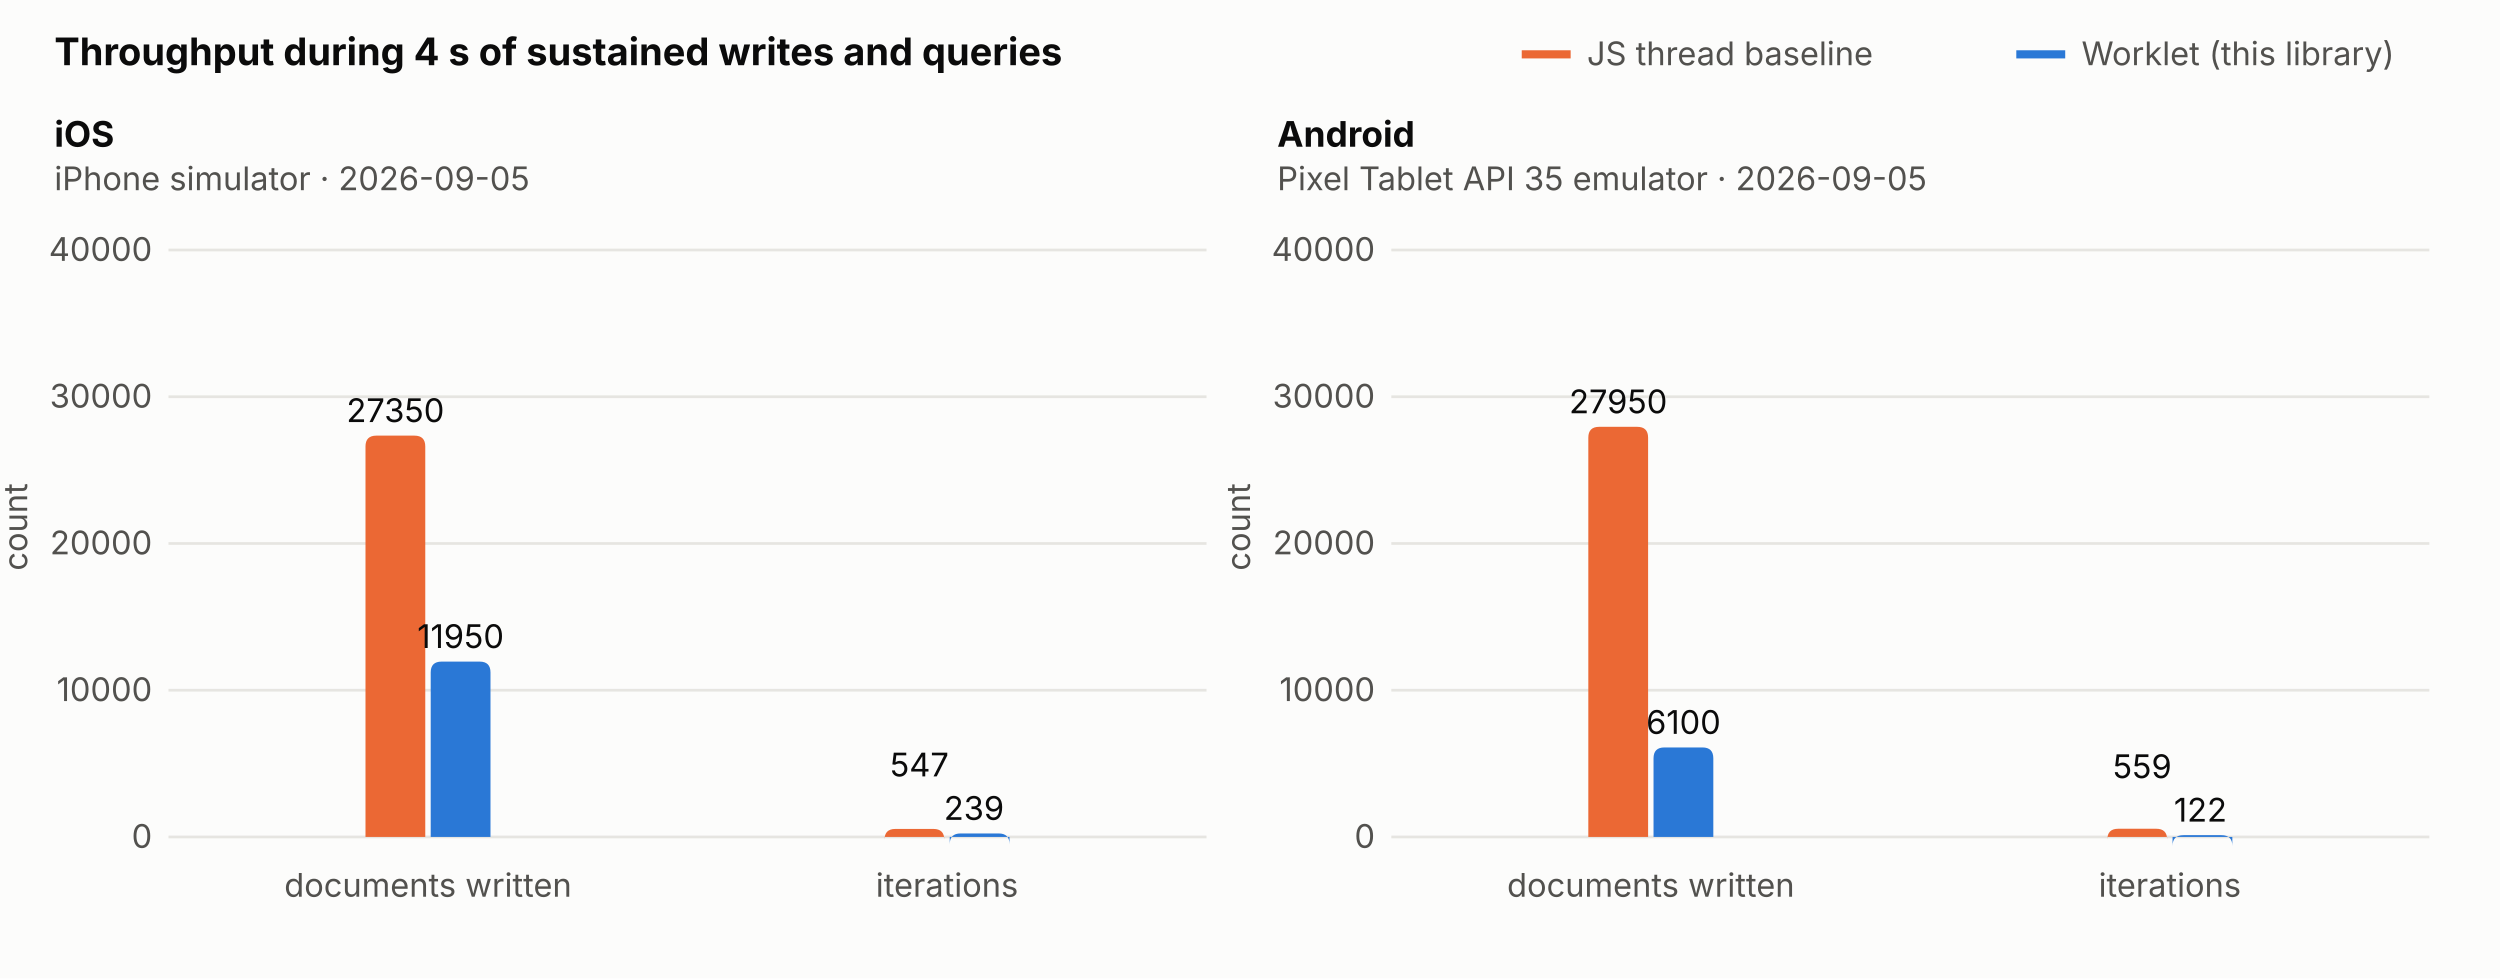
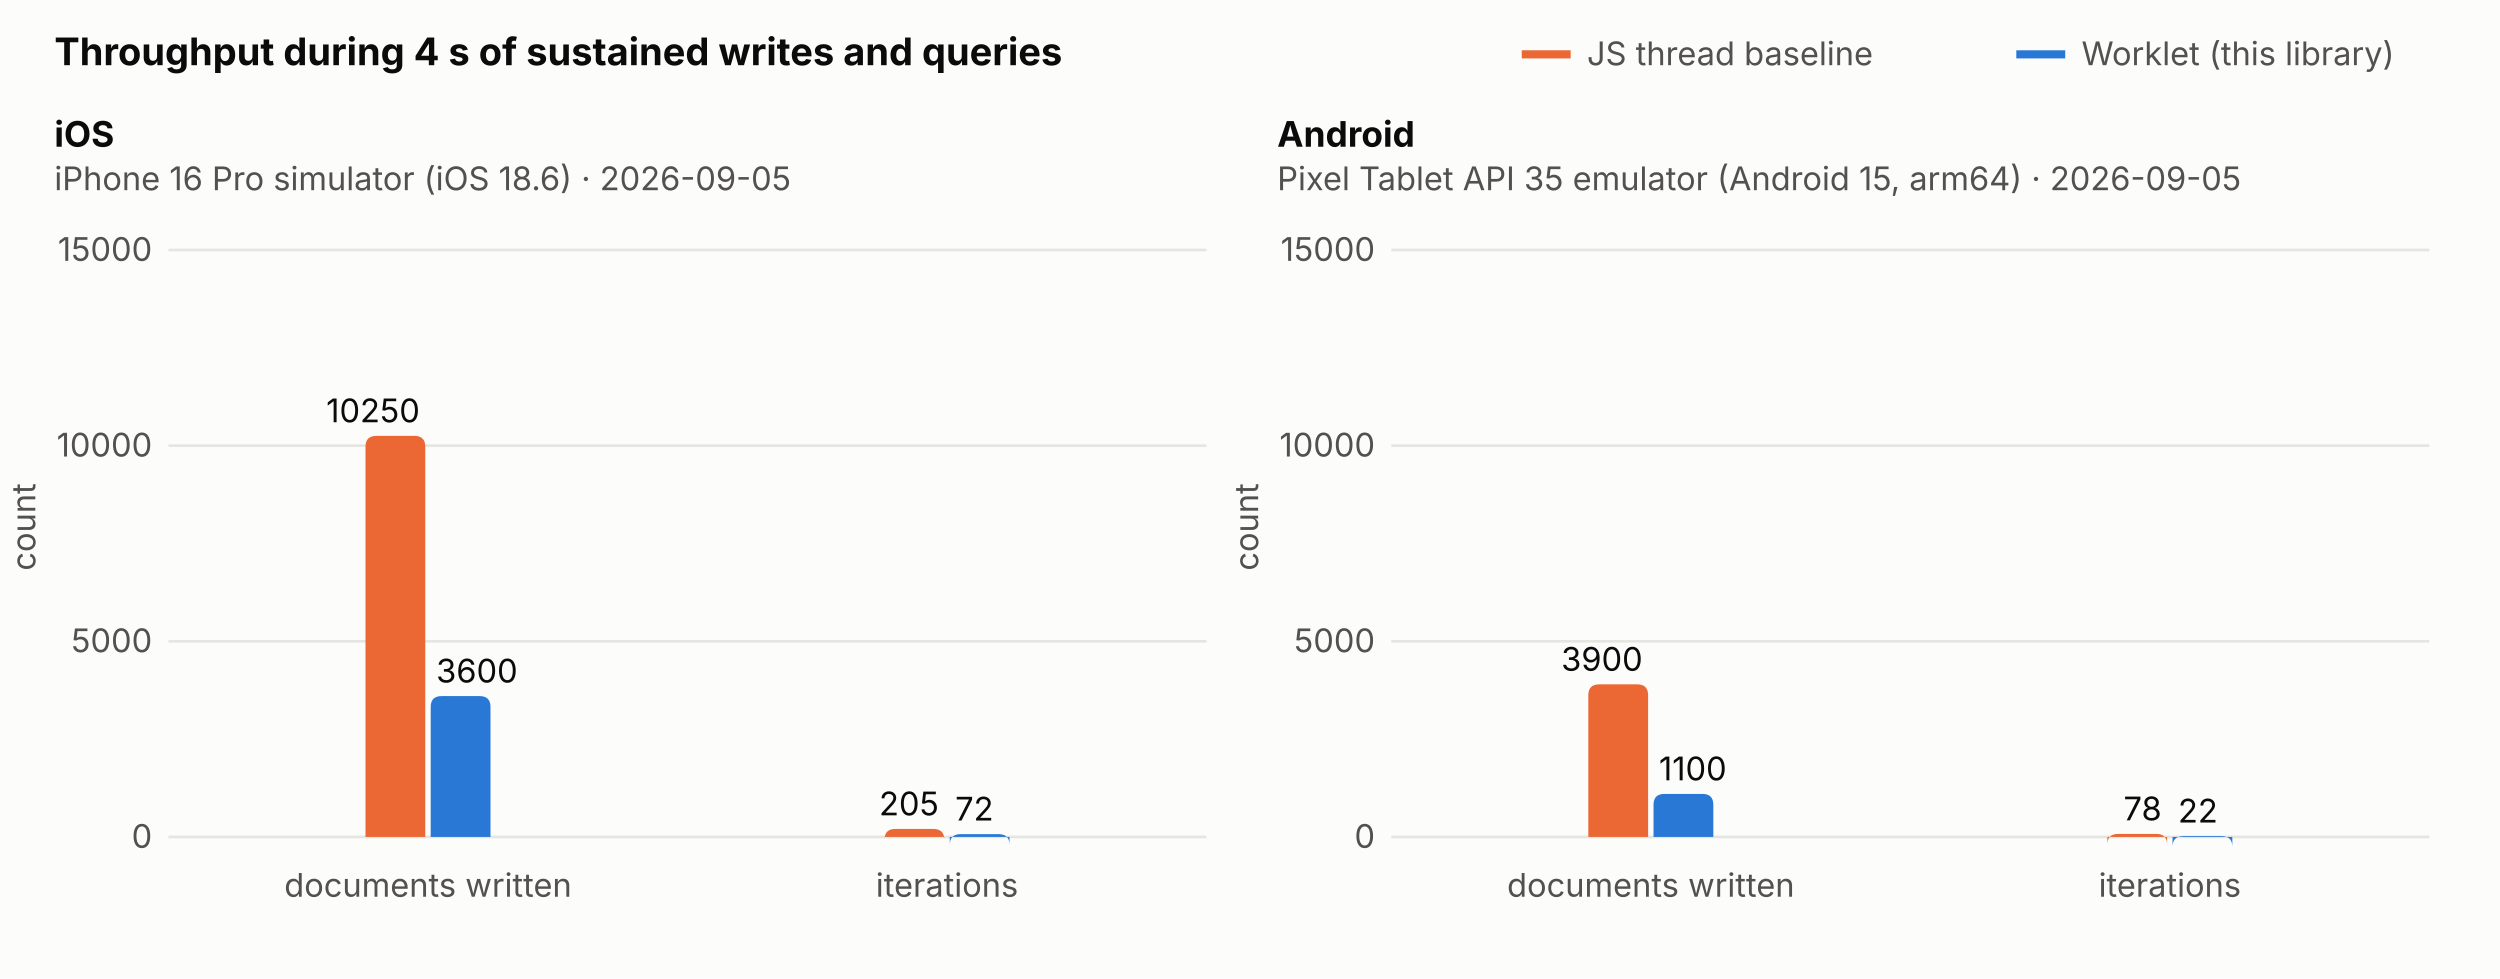
<svg xmlns="http://www.w3.org/2000/svg" role="img" aria-labelledby="title" viewBox="0 0 920 360" width="920" height="360">
  <rect width="100%" height="100%" fill="#fcfcfb" />
  <g font-family="system-ui,-apple-system,BlinkMacSystemFont,Segoe UI,sans-serif">
    <text x="20" y="24" fill="#0b0b0b" font-size="14" font-weight="700">Throughput during 4 s of sustained writes and queries</text>
    <g aria-label="Legend" font-size="12" fill="#52514e">
      <line x1="560" x2="578" y1="20" y2="20" stroke="#eb6834" stroke-width="3" />
      <text x="584" y="24">JS thread baseline</text>
      <line x1="742" x2="760" y1="20" y2="20" stroke="#2a78d6" stroke-width="3" />
      <text x="766" y="24">Worklet (this library)</text>
    </g>
    <text x="20" y="54" fill="#0b0b0b" font-size="13" font-weight="700">iOS</text>
-     <text x="20" y="70" fill="#52514e" font-size="12">iPhone simulator · 2026-09-05</text>
+     <text x="20" y="70" fill="#52514e" font-size="12">iPhone 16 Pro simulator (iOS 18.6) · 2026-09-05</text>
    <g aria-label="Y axis">
      <line x1="62" x2="444" y1="308" y2="308" stroke="#e6e5e1" />
      <text x="56" y="312" text-anchor="end" fill="#52514e" font-size="12" data-axis-tick="0">0</text>
-       <line x1="62" x2="444" y1="254" y2="254" stroke="#e6e5e1" />
-       <text x="56" y="258" text-anchor="end" fill="#52514e" font-size="12" data-axis-tick="10000">10000</text>
-       <line x1="62" x2="444" y1="200" y2="200" stroke="#e6e5e1" />
-       <text x="56" y="204" text-anchor="end" fill="#52514e" font-size="12" data-axis-tick="20000">20000</text>
-       <line x1="62" x2="444" y1="146" y2="146" stroke="#e6e5e1" />
-       <text x="56" y="150" text-anchor="end" fill="#52514e" font-size="12" data-axis-tick="30000">30000</text>
+       <line x1="62" x2="444" y1="236" y2="236" stroke="#e6e5e1" />
+       <text x="56" y="240" text-anchor="end" fill="#52514e" font-size="12" data-axis-tick="5000">5000</text>
+       <line x1="62" x2="444" y1="164" y2="164" stroke="#e6e5e1" />
+       <text x="56" y="168" text-anchor="end" fill="#52514e" font-size="12" data-axis-tick="10000">10000</text>
      <line x1="62" x2="444" y1="92" y2="92" stroke="#e6e5e1" />
-       <text x="56" y="96" text-anchor="end" fill="#52514e" font-size="12" data-axis-tick="40000">40000</text>
-       <text transform="translate(10 210) rotate(-90)" fill="#52514e" font-size="12">count</text>
+       <text x="56" y="96" text-anchor="end" fill="#52514e" font-size="12" data-axis-tick="15000">15000</text>
+       <text transform="translate(13 210) rotate(-90)" fill="#52514e" font-size="12">count</text>
    </g>
-     <path d="M134.5,308V164.31Q134.5,160.31 138.5,160.31H152.5Q156.5,160.31 156.5,164.31V308Z" fill="#eb6834" aria-label="JS thread baseline: 27350" />
-     <text x="145.5" y="155.31" text-anchor="middle" fill="#0b0b0b" font-size="12">27350</text>
-     <path d="M158.5,308V247.47Q158.5,243.47 162.5,243.47H176.5Q180.5,243.47 180.5,247.47V308Z" fill="#2a78d6" aria-label="Worklet (this library): 11950" />
-     <text x="169.5" y="238.47" text-anchor="middle" fill="#0b0b0b" font-size="12">11950</text>
+     <path d="M134.5,308V164.4Q134.5,160.4 138.5,160.4H152.5Q156.5,160.4 156.5,164.4V308Z" fill="#eb6834" aria-label="JS thread baseline: 10250" />
+     <text x="154.5" y="155.4" text-anchor="end" fill="#0b0b0b" font-size="12">10250</text>
+     <path d="M158.5,308V260.16Q158.5,256.16 162.5,256.16H176.5Q180.5,256.16 180.5,260.16V308Z" fill="#2a78d6" aria-label="Worklet (this library): 3600" />
+     <text x="160.5" y="251.16" text-anchor="start" fill="#0b0b0b" font-size="12">3600</text>
    <text x="157.5" y="330" text-anchor="middle" fill="#52514e" font-size="12">documents written</text>
-     <path d="M325.5,308V309.046Q325.5,305.046 329.5,305.046H343.5Q347.5,305.046 347.5,309.046V308Z" fill="#eb6834" aria-label="JS thread baseline: 547" />
-     <text x="327.5" y="285.709" text-anchor="start" fill="#0b0b0b" font-size="12">547</text>
-     <path d="M349.5,308V310.709Q349.5,306.709 353.5,306.709H367.5Q371.5,306.709 371.5,310.709V308Z" fill="#2a78d6" aria-label="Worklet (this library): 239" />
-     <text x="369.5" y="301.709" text-anchor="end" fill="#0b0b0b" font-size="12">239</text>
+     <path d="M325.5,308V309.048Q325.5,305.048 329.5,305.048H343.5Q347.5,305.048 347.5,309.048V308Z" fill="#eb6834" aria-label="JS thread baseline: 205" />
+     <text x="345.5" y="300.048" text-anchor="end" fill="#0b0b0b" font-size="12">205</text>
+     <path d="M349.5,308V310.963Q349.5,306.963 353.5,306.963H367.5Q371.5,306.963 371.5,310.963V308Z" fill="#2a78d6" aria-label="Worklet (this library): 72" />
+     <text x="351.5" y="301.963" text-anchor="start" fill="#0b0b0b" font-size="12">72</text>
    <text x="348.5" y="330" text-anchor="middle" fill="#52514e" font-size="12">iterations</text>
    <text x="470" y="54" fill="#0b0b0b" font-size="13" font-weight="700">Android</text>
-     <text x="470" y="70" fill="#52514e" font-size="12">Pixel Tablet API 35 emulator · 2026-09-05</text>
+     <text x="470" y="70" fill="#52514e" font-size="12">Pixel Tablet API 35 emulator (Android 15, arm64) · 2026-09-05</text>
    <g aria-label="Y axis">
      <line x1="512" x2="894" y1="308" y2="308" stroke="#e6e5e1" />
      <text x="506" y="312" text-anchor="end" fill="#52514e" font-size="12" data-axis-tick="0">0</text>
-       <line x1="512" x2="894" y1="254" y2="254" stroke="#e6e5e1" />
-       <text x="506" y="258" text-anchor="end" fill="#52514e" font-size="12" data-axis-tick="10000">10000</text>
-       <line x1="512" x2="894" y1="200" y2="200" stroke="#e6e5e1" />
-       <text x="506" y="204" text-anchor="end" fill="#52514e" font-size="12" data-axis-tick="20000">20000</text>
-       <line x1="512" x2="894" y1="146" y2="146" stroke="#e6e5e1" />
-       <text x="506" y="150" text-anchor="end" fill="#52514e" font-size="12" data-axis-tick="30000">30000</text>
+       <line x1="512" x2="894" y1="236" y2="236" stroke="#e6e5e1" />
+       <text x="506" y="240" text-anchor="end" fill="#52514e" font-size="12" data-axis-tick="5000">5000</text>
+       <line x1="512" x2="894" y1="164" y2="164" stroke="#e6e5e1" />
+       <text x="506" y="168" text-anchor="end" fill="#52514e" font-size="12" data-axis-tick="10000">10000</text>
      <line x1="512" x2="894" y1="92" y2="92" stroke="#e6e5e1" />
-       <text x="506" y="96" text-anchor="end" fill="#52514e" font-size="12" data-axis-tick="40000">40000</text>
-       <text transform="translate(460 210) rotate(-90)" fill="#52514e" font-size="12">count</text>
+       <text x="506" y="96" text-anchor="end" fill="#52514e" font-size="12" data-axis-tick="15000">15000</text>
+       <text transform="translate(463 210) rotate(-90)" fill="#52514e" font-size="12">count</text>
    </g>
-     <path d="M584.5,308V161.07Q584.5,157.07 588.5,157.07H602.5Q606.5,157.07 606.5,161.07V308Z" fill="#eb6834" aria-label="JS thread baseline: 27950" />
-     <text x="595.5" y="152.07" text-anchor="middle" fill="#0b0b0b" font-size="12">27950</text>
-     <path d="M608.5,308V279.06Q608.5,275.06 612.5,275.06H626.5Q630.5,275.06 630.5,279.06V308Z" fill="#2a78d6" aria-label="Worklet (this library): 6100" />
-     <text x="619.5" y="270.06" text-anchor="middle" fill="#0b0b0b" font-size="12">6100</text>
+     <path d="M584.5,308V255.84Q584.5,251.84 588.5,251.84H602.5Q606.5,251.84 606.5,255.84V308Z" fill="#eb6834" aria-label="JS thread baseline: 3900" />
+     <text x="604.5" y="246.84" text-anchor="end" fill="#0b0b0b" font-size="12">3900</text>
+     <path d="M608.5,308V296.16Q608.5,292.16 612.5,292.16H626.5Q630.5,292.16 630.5,296.16V308Z" fill="#2a78d6" aria-label="Worklet (this library): 1100" />
+     <text x="610.5" y="287.16" text-anchor="start" fill="#0b0b0b" font-size="12">1100</text>
    <text x="607.5" y="330" text-anchor="middle" fill="#52514e" font-size="12">documents written</text>
-     <path d="M775.5,308V308.981Q775.5,304.981 779.5,304.981H793.5Q797.5,304.981 797.5,308.981V308Z" fill="#eb6834" aria-label="JS thread baseline: 559" />
-     <text x="777.5" y="286.341" text-anchor="start" fill="#0b0b0b" font-size="12">559</text>
-     <path d="M799.5,308V311.341Q799.5,307.341 803.5,307.341H817.5Q821.5,307.341 821.5,311.341V308Z" fill="#2a78d6" aria-label="Worklet (this library): 122" />
-     <text x="819.5" y="302.341" text-anchor="end" fill="#0b0b0b" font-size="12">122</text>
+     <path d="M775.5,308V310.877Q775.5,306.877 779.5,306.877H793.5Q797.5,306.877 797.5,310.877V308Z" fill="#eb6834" aria-label="JS thread baseline: 78" />
+     <text x="795.5" y="301.877" text-anchor="end" fill="#0b0b0b" font-size="12">78</text>
+     <path d="M799.5,308V311.683Q799.5,307.683 803.5,307.683H817.5Q821.5,307.683 821.5,311.683V308Z" fill="#2a78d6" aria-label="Worklet (this library): 22" />
+     <text x="801.5" y="302.683" text-anchor="start" fill="#0b0b0b" font-size="12">22</text>
    <text x="798.5" y="330" text-anchor="middle" fill="#52514e" font-size="12">iterations</text>
  </g>
</svg>
